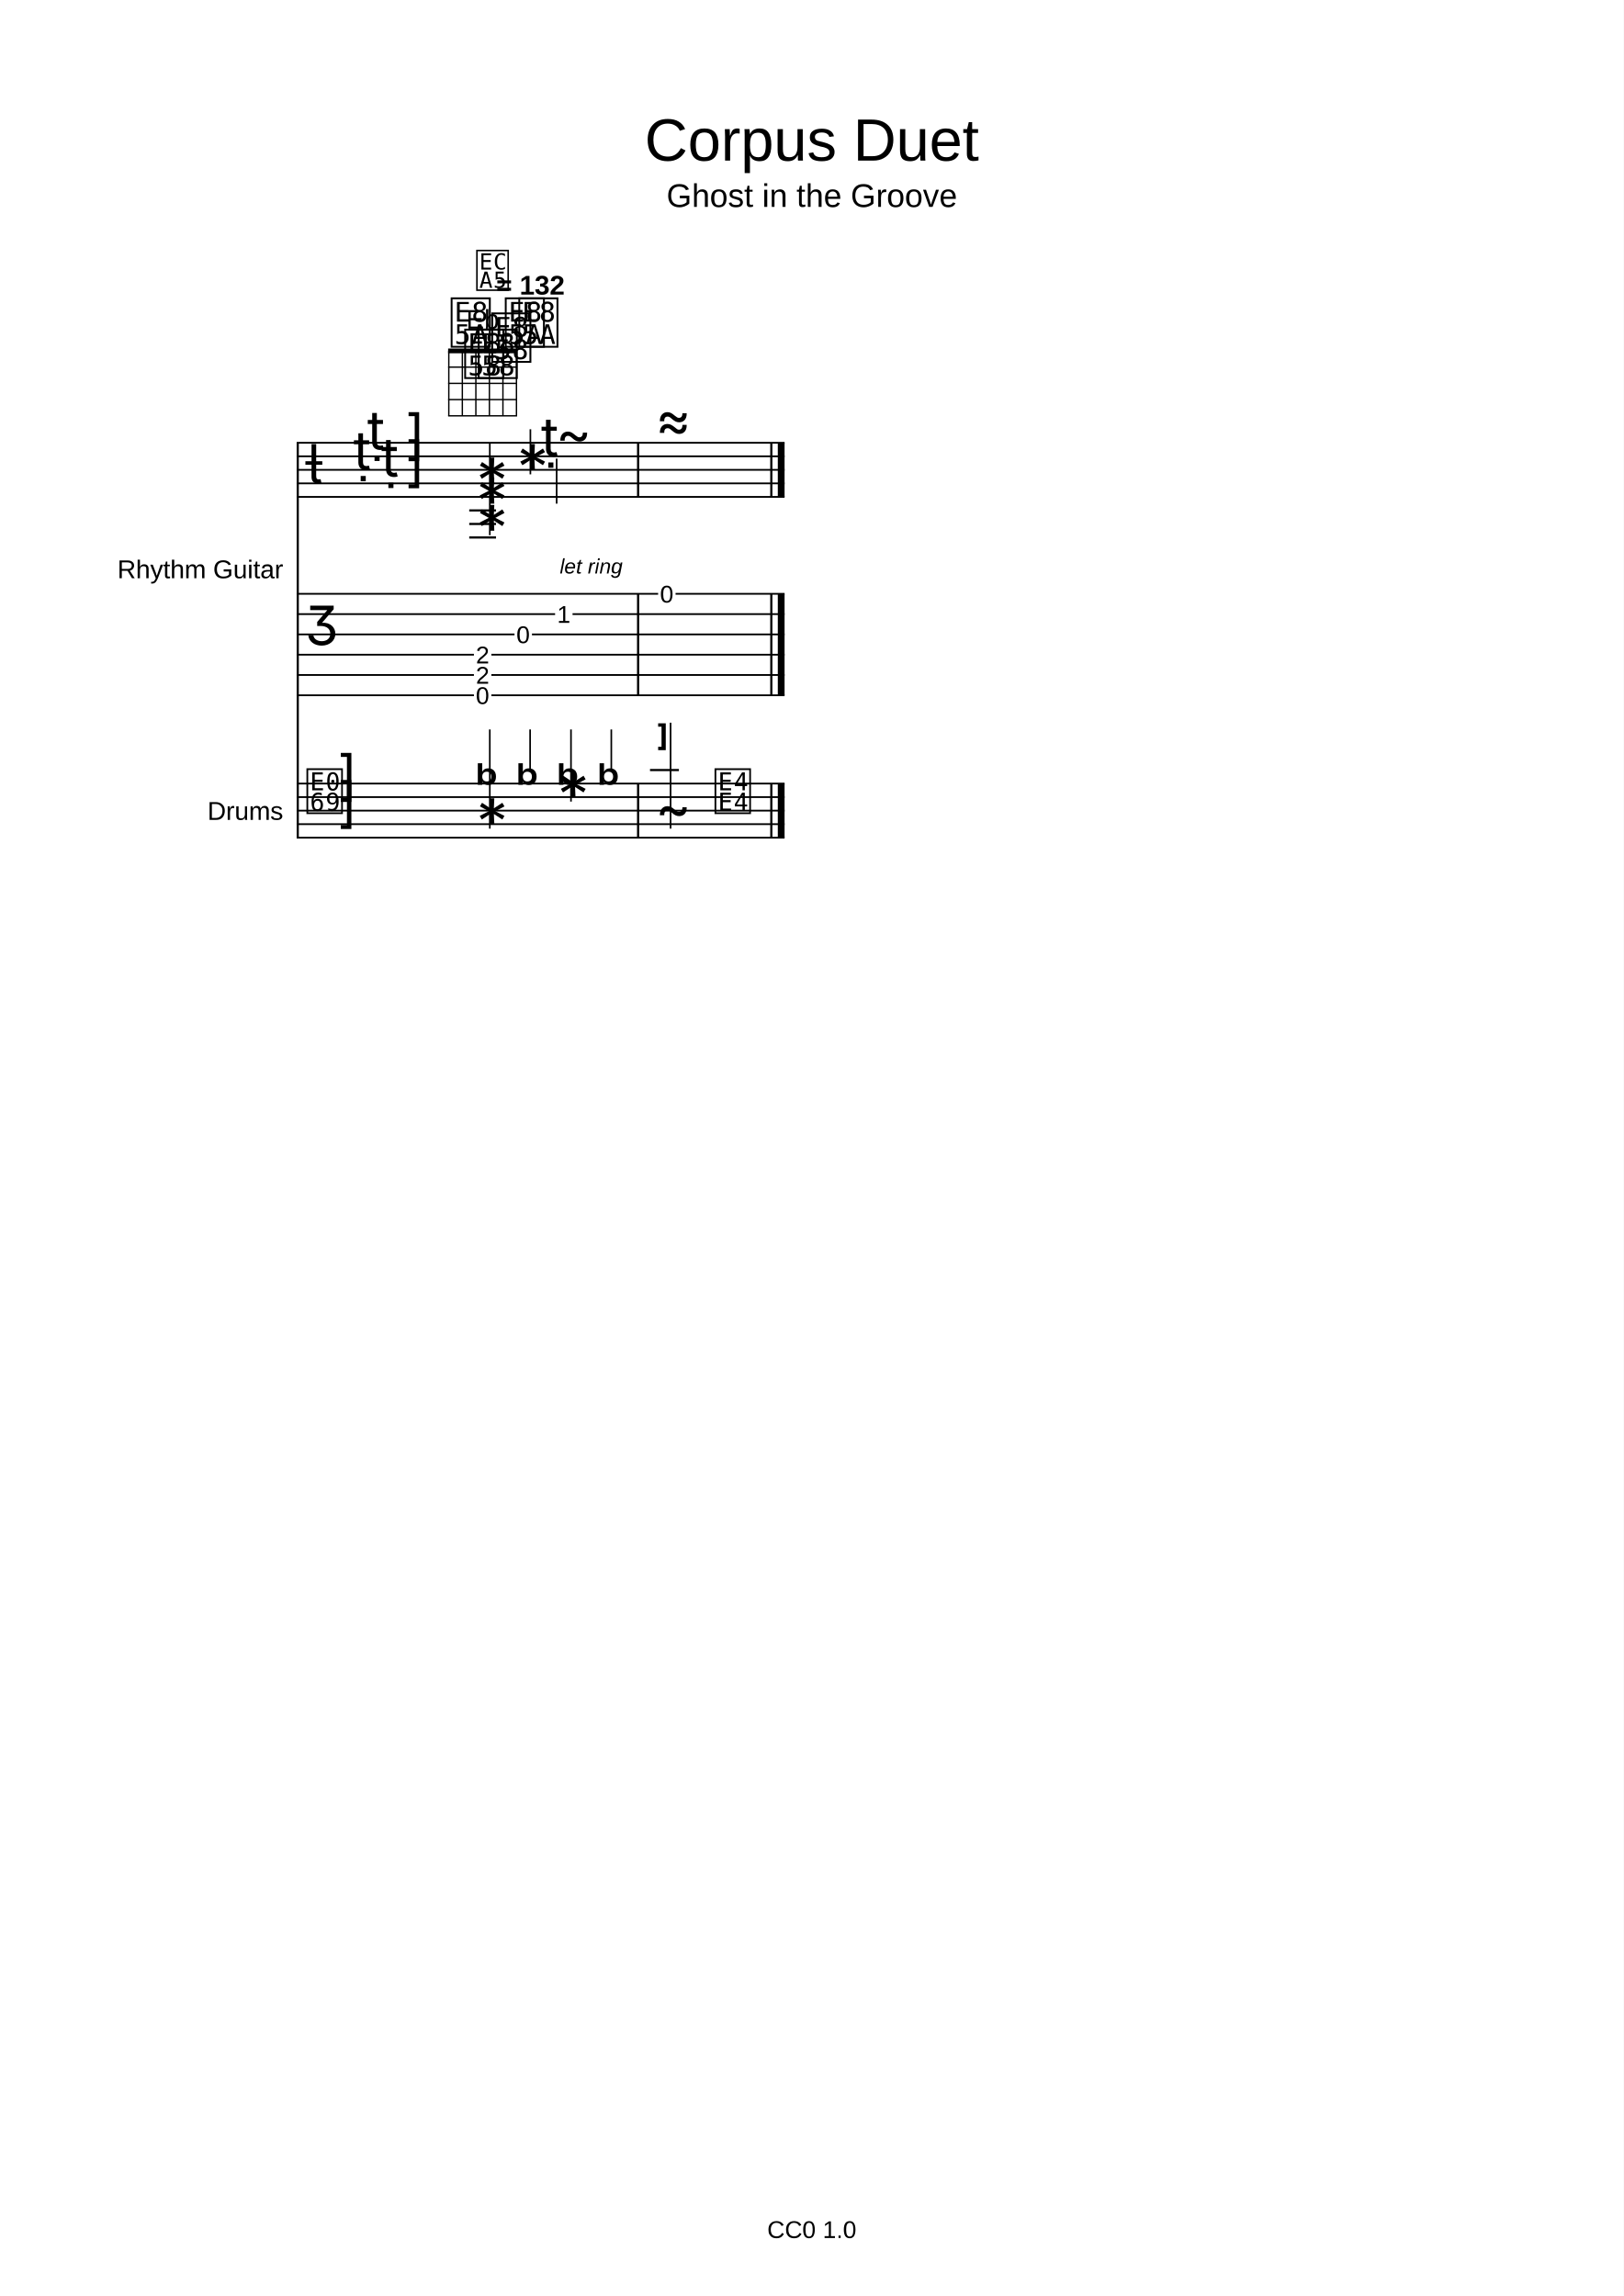
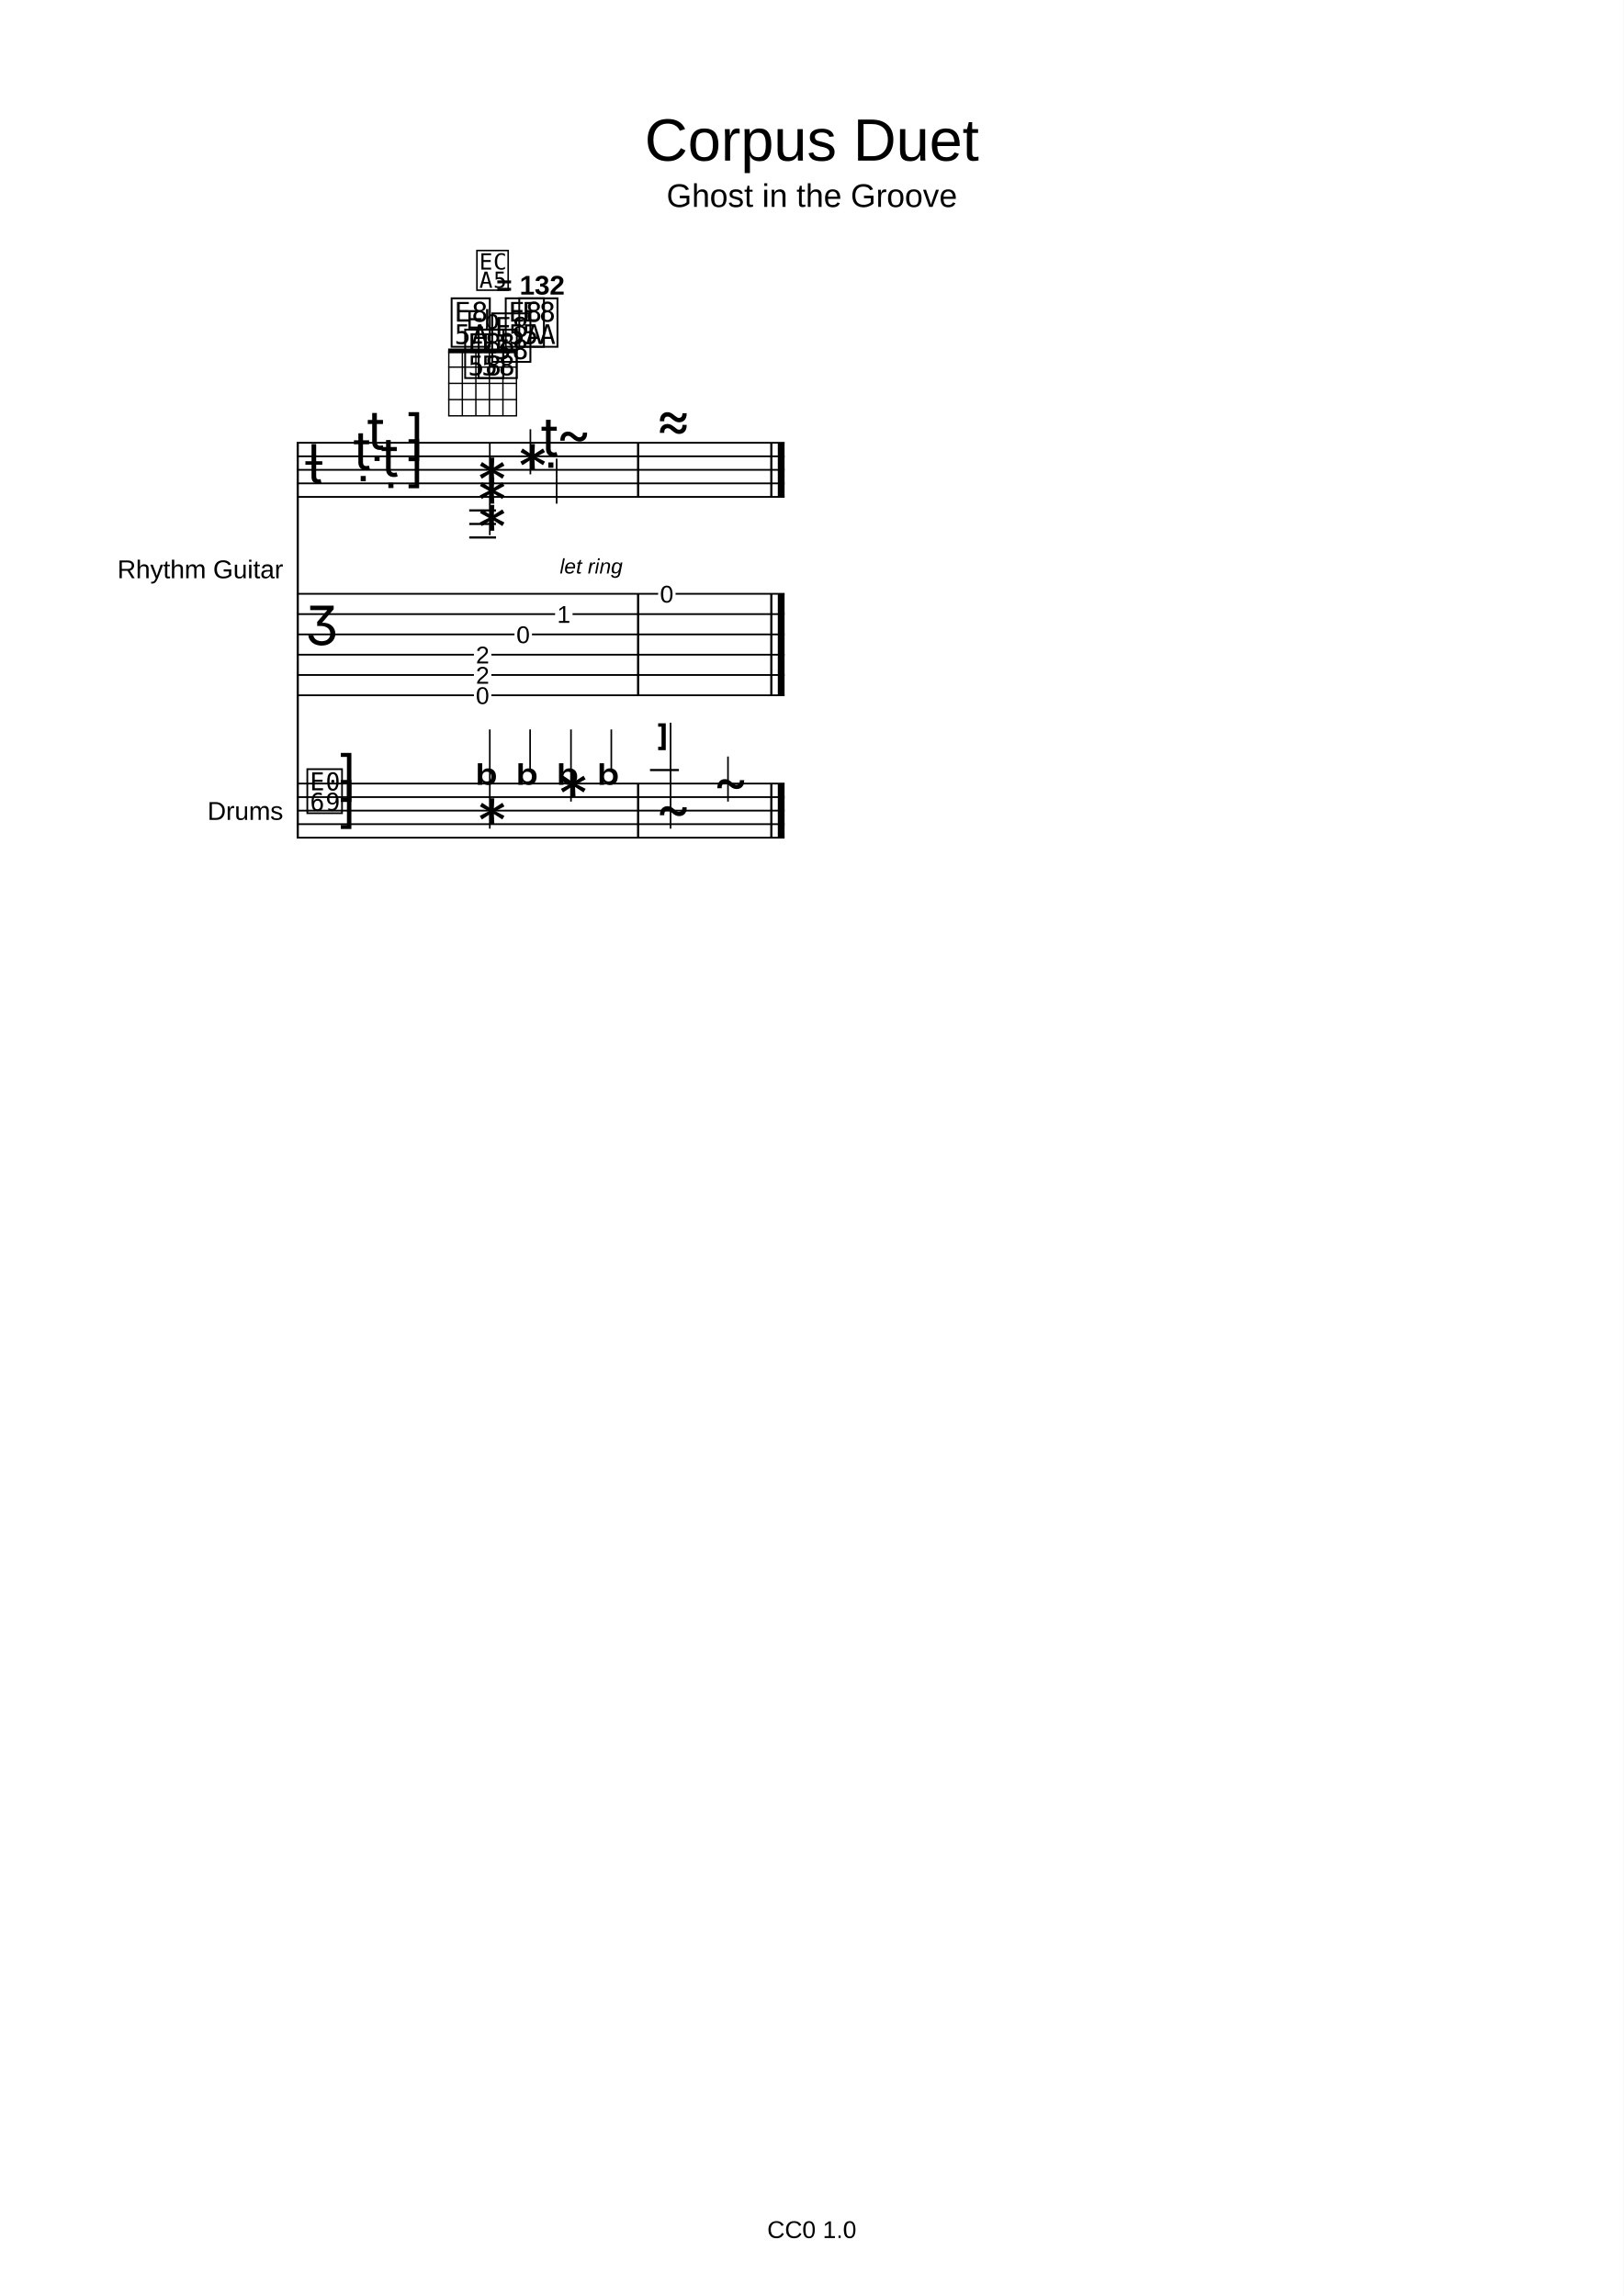
<svg xmlns="http://www.w3.org/2000/svg" width="1200" height="1697.143" viewBox="0 0 120 169.714">
  <style>@font-face{font-family:"Bravura";src:url("Bravura.otf")}text{font-family:"Bravura";font-size:4px}text.t{font-family:Arial,Helvetica,sans-serif}</style>
  <rect x="0" y="0" width="120" height="169.714" fill="white" />
  <g fill="black" stroke="black">
    <line class="staffLine" x1="21.925" y1="32.729" x2="57.984" y2="32.729" stroke-width="0.13" />
    <line class="staffLine" x1="21.925" y1="33.729" x2="57.984" y2="33.729" stroke-width="0.13" />
    <line class="staffLine" x1="21.925" y1="34.729" x2="57.984" y2="34.729" stroke-width="0.13" />
    <line class="staffLine" x1="21.925" y1="35.729" x2="57.984" y2="35.729" stroke-width="0.13" />
    <line class="staffLine" x1="21.925" y1="36.729" x2="57.984" y2="36.729" stroke-width="0.13" />
    <line class="ledgerLine" x1="34.679" y1="37.729" x2="36.659" y2="37.729" stroke-width="0.16" />
    <line class="ledgerLine" x1="34.679" y1="38.729" x2="36.659" y2="38.729" stroke-width="0.16" />
    <line class="ledgerLine" x1="34.679" y1="39.729" x2="36.659" y2="39.729" stroke-width="0.16" />
    <line class="stem" x1="36.199" y1="39.561" x2="36.199" y2="32.729" stroke-width="0.12" />
    <line class="stem" x1="39.199" y1="35.061" x2="39.199" y2="31.729" stroke-width="0.12" />
    <line class="stem" x1="41.139" y1="33.897" x2="41.139" y2="37.229" stroke-width="0.12" />
    <line class="barline" x1="47.159" y1="32.729" x2="47.159" y2="36.729" stroke-width="0.16" />
    <line class="barline" x1="57.004" y1="32.729" x2="57.004" y2="36.729" stroke-width="0.16" />
    <line class="barline" x1="57.734" y1="32.729" x2="57.734" y2="36.729" stroke-width="0.5" />
    <line class="chord" x1="38.169" y1="25.937" x2="38.169" y2="30.737" stroke-width="0.1" />
    <line class="chord" x1="37.169" y1="25.937" x2="37.169" y2="30.737" stroke-width="0.1" />
    <line class="chord" x1="36.169" y1="25.937" x2="36.169" y2="30.737" stroke-width="0.1" />
    <line class="chord" x1="35.169" y1="25.937" x2="35.169" y2="30.737" stroke-width="0.1" />
    <line class="chord" x1="34.169" y1="25.937" x2="34.169" y2="30.737" stroke-width="0.1" />
    <line class="chord" x1="33.169" y1="25.937" x2="33.169" y2="30.737" stroke-width="0.1" />
    <line class="chord" x1="33.119" y1="25.937" x2="38.219" y2="25.937" stroke-width="0.35" />
    <line class="chord" x1="33.119" y1="27.137" x2="38.219" y2="27.137" stroke-width="0.1" />
    <line class="chord" x1="33.119" y1="28.337" x2="38.219" y2="28.337" stroke-width="0.1" />
    <line class="chord" x1="33.119" y1="29.537" x2="38.219" y2="29.537" stroke-width="0.1" />
    <line class="chord" x1="33.119" y1="30.737" x2="38.219" y2="30.737" stroke-width="0.1" />
    <line class="staffLine" x1="21.925" y1="43.893" x2="57.984" y2="43.893" stroke-width="0.13" />
    <line class="staffLine" x1="21.925" y1="45.393" x2="57.984" y2="45.393" stroke-width="0.13" />
    <line class="staffLine" x1="21.925" y1="46.893" x2="57.984" y2="46.893" stroke-width="0.13" />
    <line class="staffLine" x1="21.925" y1="48.393" x2="57.984" y2="48.393" stroke-width="0.13" />
    <line class="staffLine" x1="21.925" y1="49.893" x2="57.984" y2="49.893" stroke-width="0.13" />
    <line class="staffLine" x1="21.925" y1="51.393" x2="57.984" y2="51.393" stroke-width="0.13" />
    <line class="barline" x1="47.159" y1="43.893" x2="47.159" y2="51.393" stroke-width="0.16" />
    <line class="barline" x1="57.004" y1="43.893" x2="57.004" y2="51.393" stroke-width="0.16" />
    <line class="barline" x1="57.734" y1="43.893" x2="57.734" y2="51.393" stroke-width="0.5" />
    <line class="staffLine" x1="21.925" y1="57.919" x2="57.984" y2="57.919" stroke-width="0.13" />
    <line class="staffLine" x1="21.925" y1="58.919" x2="57.984" y2="58.919" stroke-width="0.13" />
    <line class="staffLine" x1="21.925" y1="59.919" x2="57.984" y2="59.919" stroke-width="0.13" />
    <line class="staffLine" x1="21.925" y1="60.919" x2="57.984" y2="60.919" stroke-width="0.13" />
    <line class="staffLine" x1="21.925" y1="61.919" x2="57.984" y2="61.919" stroke-width="0.13" />
    <line class="stem" x1="36.199" y1="61.251" x2="36.199" y2="53.919" stroke-width="0.12" />
    <line class="stem" x1="39.179" y1="56.975" x2="39.179" y2="53.919" stroke-width="0.12" />
    <line class="stem" x1="42.199" y1="59.251" x2="42.199" y2="53.919" stroke-width="0.12" />
    <line class="stem" x1="45.179" y1="56.975" x2="45.179" y2="53.919" stroke-width="0.12" />
    <line class="barline" x1="47.159" y1="57.919" x2="47.159" y2="61.919" stroke-width="0.16" />
    <line class="ledgerLine" x1="48.039" y1="56.919" x2="50.175" y2="56.919" stroke-width="0.16" />
    <line class="stem" x1="49.559" y1="61.251" x2="49.559" y2="53.419" stroke-width="0.12" />
+     <line class="stem" x1="53.802" y1="59.251" x2="53.802" y2="55.919" stroke-width="0.12" />
    <line class="barline" x1="57.004" y1="57.919" x2="57.004" y2="61.919" stroke-width="0.16" />
    <line class="barline" x1="57.734" y1="57.919" x2="57.734" y2="61.919" stroke-width="0.5" />
    <line class="barline" x1="22.005" y1="32.729" x2="22.005" y2="61.919" stroke-width="0.16" />
    <text class="clef" x="22.525" y="35.729" stroke="none"></text>
    <text class="keySignature" x="26.109" y="34.729" stroke="none"></text>
    <text class="keySignature" x="27.133" y="33.229" stroke="none"></text>
    <text class="keySignature" x="28.157" y="35.229" stroke="none"></text>
    <text class="timeSignature" x="29.961" y="33.729" stroke="none"></text>
    <text class="timeSignature" x="29.961" y="35.729" stroke="none"></text>
    <text class="notehead" x="35.079" y="36.229" stroke="none"></text>
    <text class="notehead" x="35.079" y="37.729" stroke="none"></text>
    <text class="notehead" x="35.079" y="39.729" stroke="none"></text>
    <text class="notehead" x="38.079" y="35.229" stroke="none"></text>
    <text class="notehead" x="41.079" y="33.729" stroke="none"></text>
    <text class="accidental" x="39.975" y="33.729" stroke="none"></text>
    <text class="notehead" x="48.439" y="32.729" stroke="none"></text>
    <text class="chord" x="38.167" y="25.424" style="font-size:4.4px" stroke="none"></text>
    <text class="chord" x="37.167" y="25.424" style="font-size:4.4px" stroke="none"></text>
    <text class="chord" x="36.167" y="26.539" style="font-size:4.4px" stroke="none"></text>
    <text class="chord" x="35.167" y="27.739" style="font-size:4.4px" stroke="none"></text>
    <text class="chord" x="34.167" y="27.739" style="font-size:4.4px" stroke="none"></text>
    <text class="chord" x="33.167" y="25.424" style="font-size:4.4px" stroke="none"></text>
    <text class="clef" x="22.537" y="47.675" stroke="none"></text>
    <text class="clef" x="22.525" y="59.919" stroke="none"></text>
    <text class="timeSignature" x="24.953" y="58.919" stroke="none"></text>
    <text class="timeSignature" x="24.953" y="60.919" stroke="none"></text>
    <text class="notehead" x="35.079" y="57.419" stroke="none"></text>
    <text class="notehead" x="35.079" y="61.419" stroke="none"></text>
    <text class="notehead" x="38.079" y="57.419" stroke="none"></text>
    <text class="notehead" x="41.079" y="57.419" stroke="none"></text>
    <text class="notehead" x="41.079" y="59.419" stroke="none"></text>
    <text class="notehead" x="44.079" y="57.419" stroke="none"></text>
    <text class="notehead" x="48.439" y="56.919" stroke="none"></text>
    <text class="notehead" x="48.439" y="61.419" stroke="none"></text>
-     <text class="rest" x="52.682" y="59.919" stroke="none"></text>
+     <text class="notehead" x="52.682" y="59.419" stroke="none"></text>
    <text class="tempo" x="35.079" y="21.276" style="font-size:3.6px" stroke="none"></text>
    <text class="t credit" x="60" y="11.871" style="font-size:4.4px" text-anchor="middle" stroke="none">Corpus Duet</text>
    <text class="t credit" x="60" y="15.295" style="font-size:2.4px" text-anchor="middle" stroke="none">Ghost in the Groove</text>
    <text class="t chord" x="35.669" y="24.296" style="font-size:2px" text-anchor="middle" stroke="none">Eb</text>
    <rect class="knockout" x="35.025" y="50.601" width="1.289" height="1.584" fill="white" stroke="none" />
    <text class="t fretNumber" x="35.669" y="52.041" style="font-size:1.8px" text-anchor="middle" stroke="none">0</text>
    <rect class="knockout" x="35.025" y="49.101" width="1.289" height="1.584" fill="white" stroke="none" />
    <text class="t fretNumber" x="35.669" y="50.541" style="font-size:1.8px" text-anchor="middle" stroke="none">2</text>
    <rect class="knockout" x="35.025" y="47.601" width="1.289" height="1.584" fill="white" stroke="none" />
    <text class="t fretNumber" x="35.669" y="49.041" style="font-size:1.8px" text-anchor="middle" stroke="none">2</text>
    <rect class="knockout" x="38.025" y="46.101" width="1.289" height="1.584" fill="white" stroke="none" />
    <text class="t fretNumber" x="38.669" y="47.541" style="font-size:1.8px" text-anchor="middle" stroke="none">0</text>
    <rect class="knockout" x="41.025" y="44.601" width="1.289" height="1.584" fill="white" stroke="none" />
    <text class="t fretNumber" x="41.669" y="46.041" style="font-size:1.8px" text-anchor="middle" stroke="none">1</text>
    <rect class="knockout" x="48.639" y="43.101" width="1.289" height="1.584" fill="white" stroke="none" />
    <text class="t fretNumber" x="49.283" y="44.541" style="font-size:1.8px" text-anchor="middle" stroke="none">0</text>
    <text class="t technique" x="41.369" y="42.391" style="font-size:1.55px;font-style:italic" text-anchor="start" stroke="none">let ring</text>
    <text class="t tempo" x="36.674" y="21.776" style="font-size:2px;font-weight:bold" text-anchor="start" stroke="none">= 132</text>
    <text class="t trackName" x="20.925" y="42.745" style="font-size:1.9px" text-anchor="end" stroke="none">Rhythm Guitar</text>
    <text class="t trackName" x="20.925" y="60.603" style="font-size:1.9px" text-anchor="end" stroke="none">Drums</text>
    <text class="t credit" x="60" y="165.429" style="font-size:1.8px" text-anchor="middle" stroke="none">CC0 1.0</text>
  </g>
</svg>
